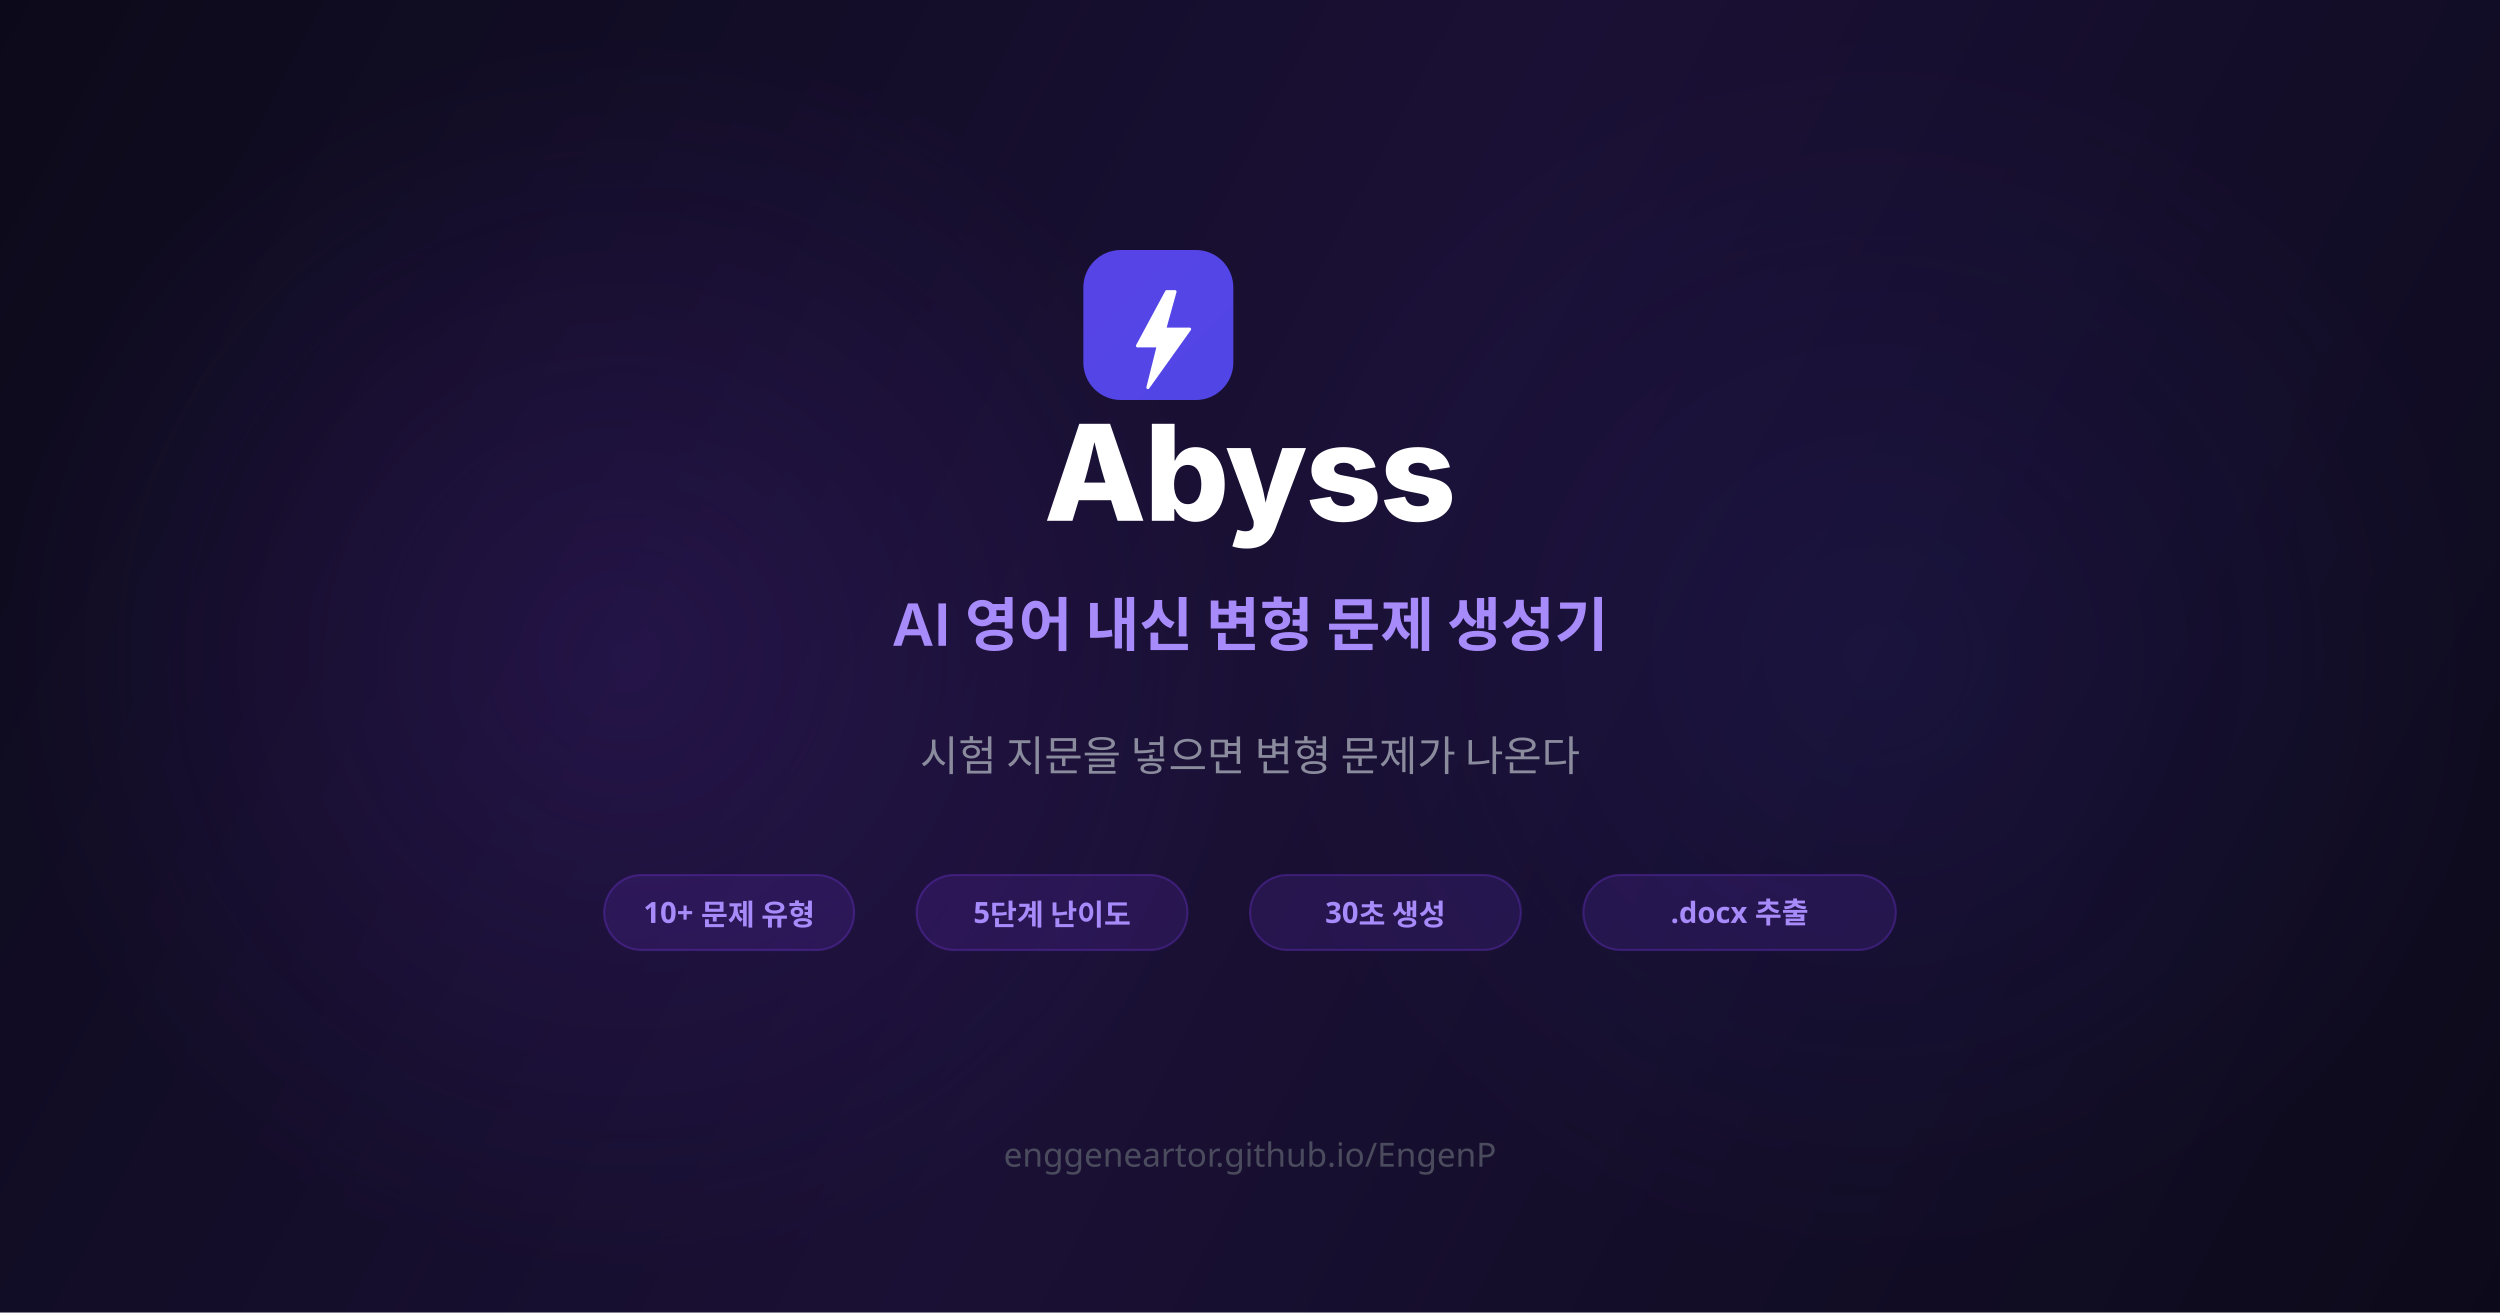
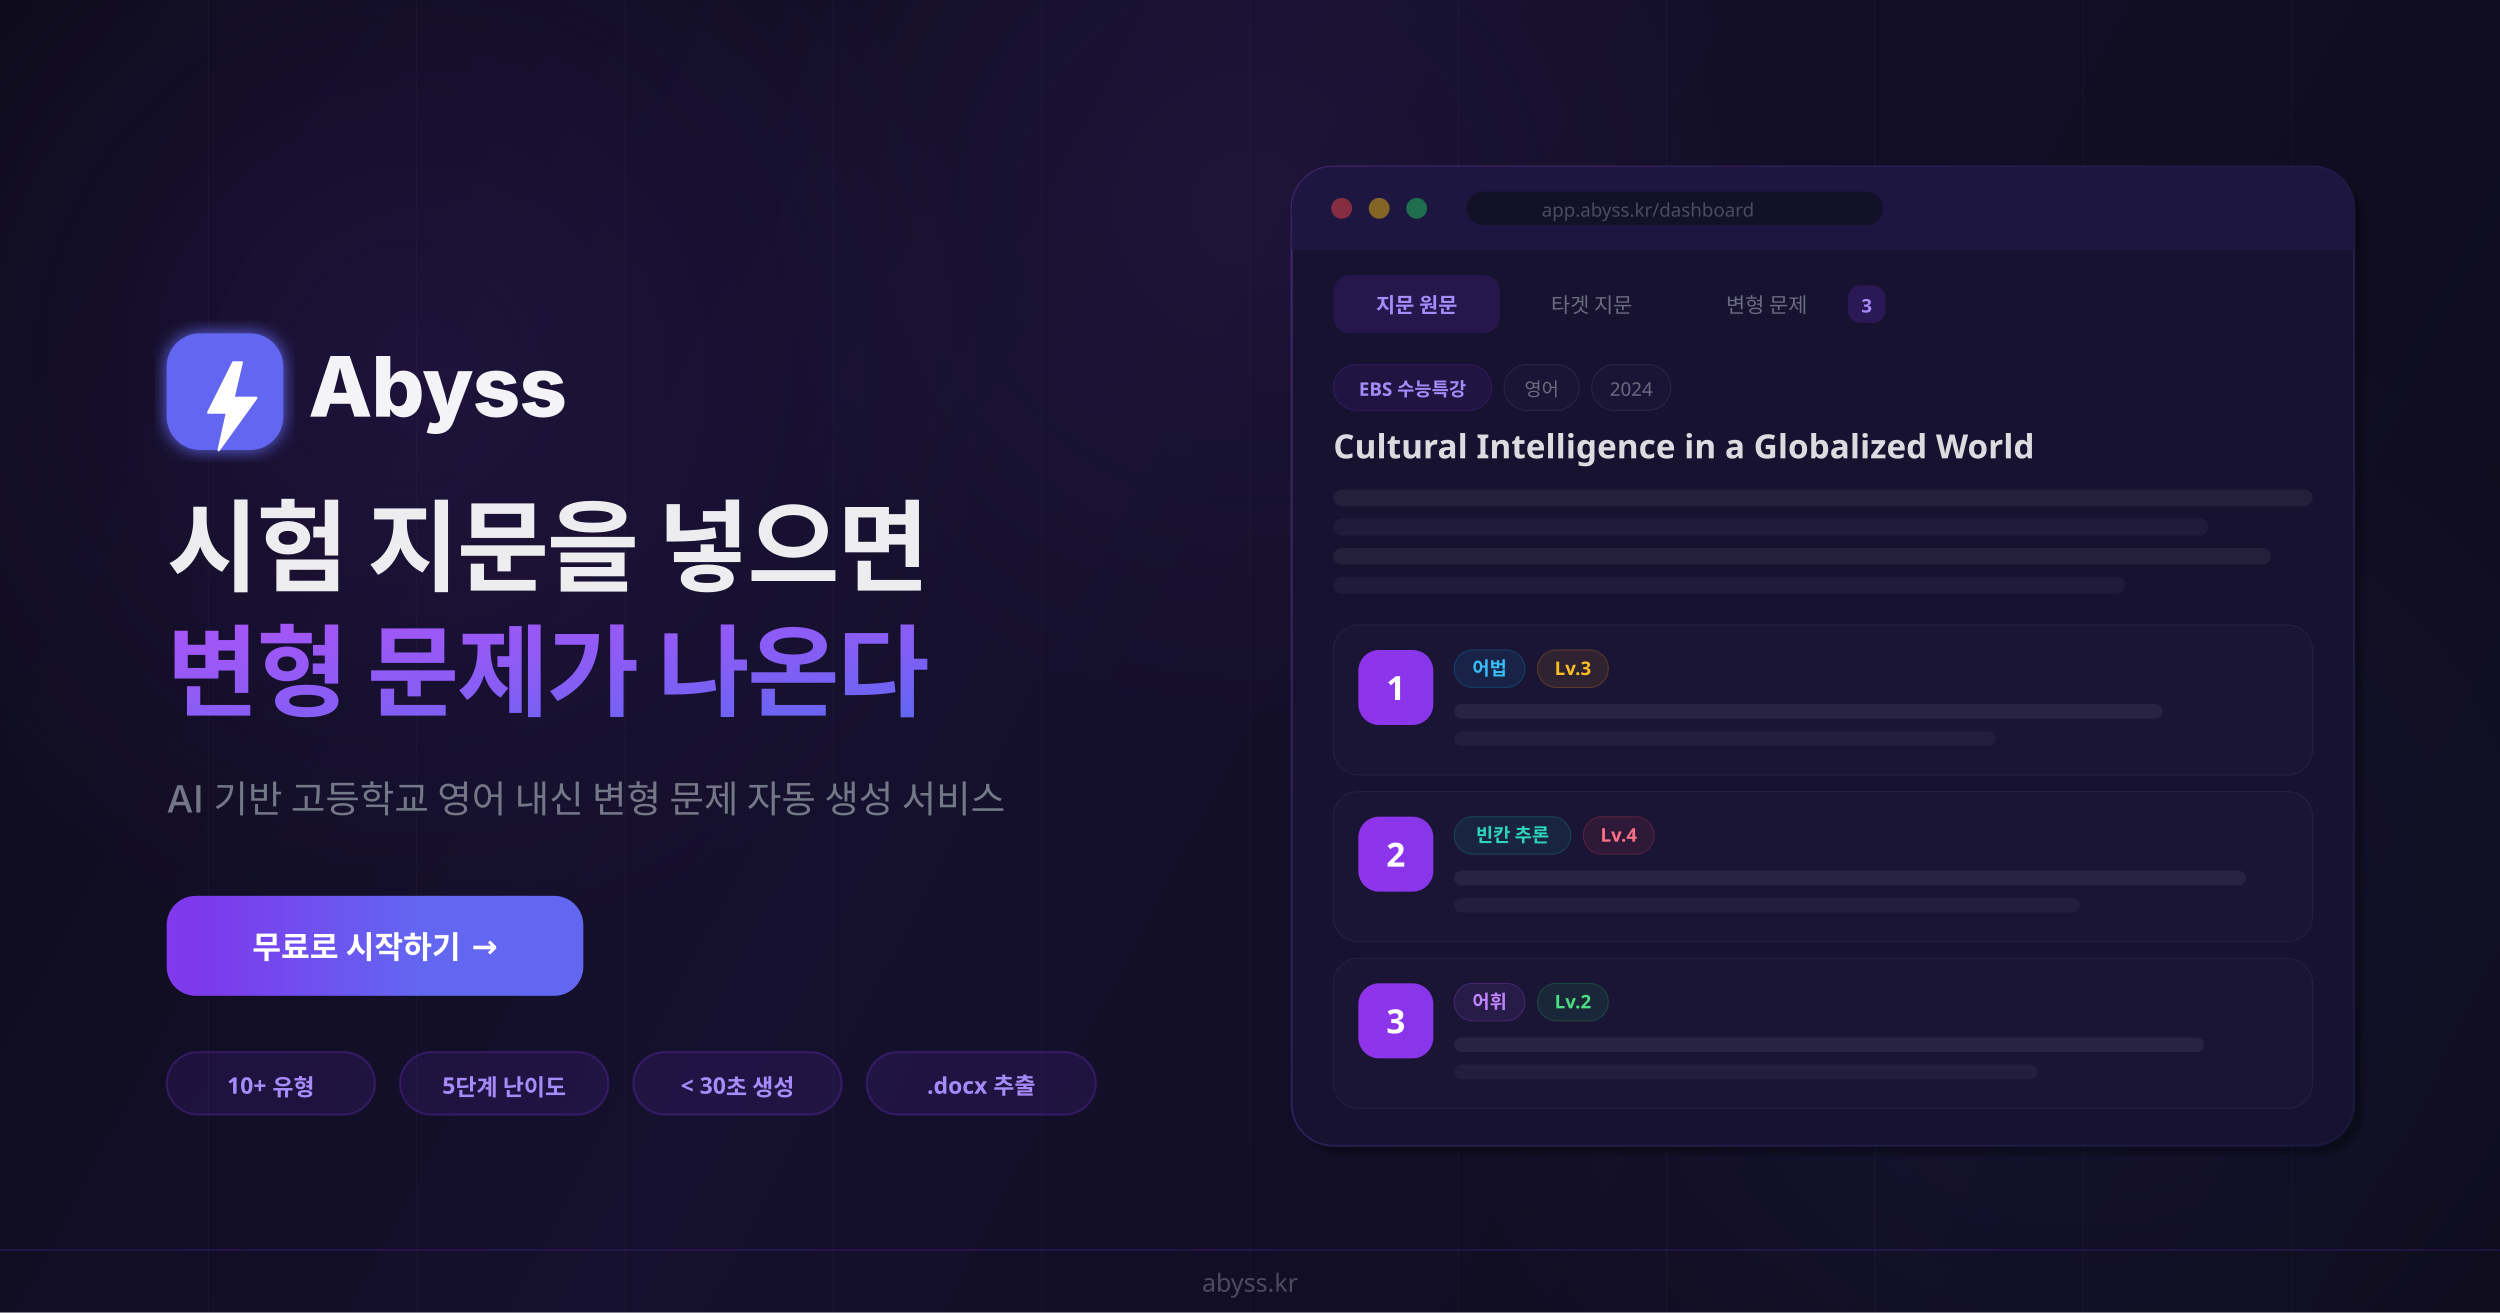
<svg xmlns="http://www.w3.org/2000/svg" width="1200" height="630" viewBox="0 0 1200 630" fill="none">
  <defs>
    <linearGradient id="bg" x1="0" y1="0" x2="1200" y2="630" gradientUnits="userSpaceOnUse">
-       <stop offset="0%" stop-color="#0c0a1a" />
-       <stop offset="50%" stop-color="#1a1035" />
-       <stop offset="100%" stop-color="#0c0a1a" />
+       <stop offset="0%" stop-color="#0d0b1a" />
+       <stop offset="40%" stop-color="#15102d" />
+       <stop offset="100%" stop-color="#0d0b1a" />
    </linearGradient>
-     <linearGradient id="accent" x1="0" y1="0" x2="400" y2="400" gradientUnits="userSpaceOnUse">
-       <stop offset="0%" stop-color="#7c3aed" />
-       <stop offset="100%" stop-color="#4f46e5" />
+     <linearGradient id="purple-grad" x1="0" y1="0" x2="1" y2="1">
+       <stop offset="0%" stop-color="#a855f7" />
+       <stop offset="50%" stop-color="#8b5cf6" />
+       <stop offset="100%" stop-color="#6366f1" />
    </linearGradient>
-     <radialGradient id="glow1" cx="300" cy="315" r="300" gradientUnits="userSpaceOnUse">
-       <stop offset="0%" stop-color="#7c3aed" stop-opacity="0.15" />
+     <linearGradient id="logo-grad" x1="0" y1="0" x2="60" y2="60" gradientUnits="userSpaceOnUse">
+       <stop offset="0%" stop-color="#a855f7" />
+       <stop offset="50%" stop-color="#8b5cf6" />
+       <stop offset="100%" stop-color="#6366f1" />
+     </linearGradient>
+     <linearGradient id="card-border" x1="0" y1="0" x2="1" y2="1">
+       <stop offset="0%" stop-color="#a855f7" stop-opacity="0.3" />
+       <stop offset="100%" stop-color="#6366f1" stop-opacity="0.1" />
+     </linearGradient>
+     <linearGradient id="cta-grad" x1="0" y1="0" x2="200" y2="0" gradientUnits="userSpaceOnUse">
+       <stop offset="0%" stop-color="#9333ea" />
+       <stop offset="50%" stop-color="#7c3aed" />
+       <stop offset="100%" stop-color="#6366f1" />
+     </linearGradient>
+     <radialGradient id="orb1" cx="200" cy="180" r="280" gradientUnits="userSpaceOnUse">
+       <stop offset="0%" stop-color="#7c3aed" stop-opacity="0.12" />
      <stop offset="100%" stop-color="#7c3aed" stop-opacity="0" />
    </radialGradient>
-     <radialGradient id="glow2" cx="900" cy="315" r="300" gradientUnits="userSpaceOnUse">
-       <stop offset="0%" stop-color="#4f46e5" stop-opacity="0.1" />
-       <stop offset="100%" stop-color="#4f46e5" stop-opacity="0" />
+     <radialGradient id="orb2" cx="1000" cy="450" r="320" gradientUnits="userSpaceOnUse">
+       <stop offset="0%" stop-color="#6366f1" stop-opacity="0.08" />
+       <stop offset="100%" stop-color="#6366f1" stop-opacity="0" />
    </radialGradient>
+     <radialGradient id="orb3" cx="600" cy="100" r="250" gradientUnits="userSpaceOnUse">
+       <stop offset="0%" stop-color="#a855f7" stop-opacity="0.06" />
+       <stop offset="100%" stop-color="#a855f7" stop-opacity="0" />
+     </radialGradient>
+     <filter id="glass-blur" x="-10%" y="-10%" width="120%" height="120%">
+       <feGaussianBlur in="SourceGraphic" stdDeviation="1" />
+     </filter>
+     <filter id="glow">
+       <feGaussianBlur stdDeviation="8" result="blur" />
+       <feComposite in="SourceGraphic" in2="blur" operator="over" />
+     </filter>
+     <filter id="glow-sm">
+       <feGaussianBlur stdDeviation="4" result="blur" />
+       <feComposite in="SourceGraphic" in2="blur" operator="over" />
+     </filter>
  </defs>
  <rect width="1200" height="630" fill="url(#bg)" />
-   <rect width="1200" height="630" fill="url(#glow1)" />
-   <rect width="1200" height="630" fill="url(#glow2)" />
-   <rect x="520" y="120" width="72" height="72" rx="18" fill="url(#accent)" />
-   <path d="M560 140l-14 26h10l-5 20 20-28h-12l5-18z" fill="white" stroke="white" stroke-width="1.5" stroke-linejoin="round" />
-   <text x="600" y="250" text-anchor="middle" fill="white" font-family="system-ui, -apple-system, sans-serif" font-size="64" font-weight="800" letter-spacing="-1">Abyss</text>
-   <text x="600" y="310" text-anchor="middle" fill="#a78bfa" font-family="system-ui, -apple-system, sans-serif" font-size="28" font-weight="600">AI 영어 내신 변형 문제 생성기</text>
-   <text x="600" y="370" text-anchor="middle" fill="#8b8b9e" font-family="system-ui, -apple-system, sans-serif" font-size="20">시험 지문을 넣으면 변형 문제가 나온다</text>
-   <rect x="290" y="420" width="120" height="36" rx="18" fill="#7c3aed" fill-opacity="0.15" stroke="#7c3aed" stroke-opacity="0.3" />
-   <text x="350" y="443" text-anchor="middle" fill="#a78bfa" font-family="system-ui, sans-serif" font-size="14" font-weight="600">10+ 문제 유형</text>
-   <rect x="440" y="420" width="130" height="36" rx="18" fill="#7c3aed" fill-opacity="0.15" stroke="#7c3aed" stroke-opacity="0.3" />
-   <text x="505" y="443" text-anchor="middle" fill="#a78bfa" font-family="system-ui, sans-serif" font-size="14" font-weight="600">5단계 난이도</text>
-   <rect x="600" y="420" width="130" height="36" rx="18" fill="#7c3aed" fill-opacity="0.15" stroke="#7c3aed" stroke-opacity="0.3" />
-   <text x="665" y="443" text-anchor="middle" fill="#a78bfa" font-family="system-ui, sans-serif" font-size="14" font-weight="600">30초 생성</text>
-   <rect x="760" y="420" width="150" height="36" rx="18" fill="#7c3aed" fill-opacity="0.15" stroke="#7c3aed" stroke-opacity="0.3" />
-   <text x="835" y="443" text-anchor="middle" fill="#a78bfa" font-family="system-ui, sans-serif" font-size="14" font-weight="600">.docx 추출</text>
-   <text x="600" y="560" text-anchor="middle" fill="#4b4b5e" font-family="system-ui, sans-serif" font-size="16">enggeneartor.github.io/EngenP</text>
+   <rect width="1200" height="630" fill="url(#orb1)" />
+   <rect width="1200" height="630" fill="url(#orb2)" />
+   <rect width="1200" height="630" fill="url(#orb3)" />
+   <g opacity="0.03">
+     <line x1="0" y1="0" x2="0" y2="630" stroke="white" stroke-width="0.5" transform="translate(100,0)" />
+     <line x1="0" y1="0" x2="0" y2="630" stroke="white" stroke-width="0.5" transform="translate(200,0)" />
+     <line x1="0" y1="0" x2="0" y2="630" stroke="white" stroke-width="0.5" transform="translate(300,0)" />
+     <line x1="0" y1="0" x2="0" y2="630" stroke="white" stroke-width="0.5" transform="translate(400,0)" />
+     <line x1="0" y1="0" x2="0" y2="630" stroke="white" stroke-width="0.5" transform="translate(500,0)" />
+     <line x1="0" y1="0" x2="0" y2="630" stroke="white" stroke-width="0.5" transform="translate(600,0)" />
+     <line x1="0" y1="0" x2="0" y2="630" stroke="white" stroke-width="0.5" transform="translate(700,0)" />
+     <line x1="0" y1="0" x2="0" y2="630" stroke="white" stroke-width="0.5" transform="translate(800,0)" />
+     <line x1="0" y1="0" x2="0" y2="630" stroke="white" stroke-width="0.5" transform="translate(900,0)" />
+     <line x1="0" y1="0" x2="0" y2="630" stroke="white" stroke-width="0.5" transform="translate(1000,0)" />
+     <line x1="0" y1="0" x2="0" y2="630" stroke="white" stroke-width="0.5" transform="translate(1100,0)" />
+   </g>
+   <g filter="url(#glow-sm)">
+     <rect x="80" y="160" width="56" height="56" rx="16" fill="url(#logo-grad)" />
+   </g>
+   <path d="M112 174l-12 24h9l-4 18 18-25h-11l4-17z" fill="white" stroke="white" stroke-width="1.2" stroke-linejoin="round" />
+   <text x="148" y="200" fill="white" font-family="system-ui, -apple-system, 'Segoe UI', sans-serif" font-size="40" font-weight="800" letter-spacing="-0.5" opacity="0.95">Abyss</text>
+   <text x="80" y="280" fill="white" font-family="system-ui, -apple-system, sans-serif" font-size="48" font-weight="800" letter-spacing="-1" opacity="0.92">시험 지문을 넣으면</text>
+   <text x="80" y="340" fill="url(#purple-grad)" font-family="system-ui, -apple-system, sans-serif" font-size="48" font-weight="800" letter-spacing="-1">변형 문제가 나온다</text>
+   <text x="80" y="390" fill="#9ca3af" font-family="system-ui, -apple-system, sans-serif" font-size="18" font-weight="500" opacity="0.7">AI 기반 고등학교 영어 내신 변형 문제 자동 생성 서비스</text>
+   <rect x="80" y="430" width="200" height="48" rx="14" fill="url(#cta-grad)" />
+   <text x="180" y="460" text-anchor="middle" fill="white" font-family="system-ui, sans-serif" font-size="15" font-weight="700">무료로 시작하기 →</text>
+   <g transform="translate(80, 505)">
+     <rect width="100" height="30" rx="15" fill="#7c3aed" fill-opacity="0.12" stroke="#7c3aed" stroke-opacity="0.25" stroke-width="1" />
+     <text x="50" y="20" text-anchor="middle" fill="#a78bfa" font-family="system-ui, sans-serif" font-size="11" font-weight="600">10+ 유형</text>
+     <rect x="112" width="100" height="30" rx="15" fill="#7c3aed" fill-opacity="0.12" stroke="#7c3aed" stroke-opacity="0.25" stroke-width="1" />
+     <text x="162" y="20" text-anchor="middle" fill="#a78bfa" font-family="system-ui, sans-serif" font-size="11" font-weight="600">5단계 난이도</text>
+     <rect x="224" width="100" height="30" rx="15" fill="#7c3aed" fill-opacity="0.12" stroke="#7c3aed" stroke-opacity="0.25" stroke-width="1" />
+     <text x="274" y="20" text-anchor="middle" fill="#a78bfa" font-family="system-ui, sans-serif" font-size="11" font-weight="600">&lt; 30초 생성</text>
+     <rect x="336" width="110" height="30" rx="15" fill="#7c3aed" fill-opacity="0.12" stroke="#7c3aed" stroke-opacity="0.25" stroke-width="1" />
+     <text x="391" y="20" text-anchor="middle" fill="#a78bfa" font-family="system-ui, sans-serif" font-size="11" font-weight="600">.docx 추출</text>
+   </g>
+   <g transform="translate(620, 80)">
+     <rect x="4" y="4" width="510" height="470" rx="20" fill="#000" opacity="0.3" filter="url(#glass-blur)" />
+     <rect width="510" height="470" rx="20" fill="#161230" stroke="url(#card-border)" stroke-width="1" />
+     <rect y="0" width="510" height="40" rx="20" fill="#1c1640" />
+     <rect y="20" width="510" height="20" fill="#1c1640" />
+     <circle cx="24" cy="20" r="5" fill="#ef4444" opacity="0.5" />
+     <circle cx="42" cy="20" r="5" fill="#eab308" opacity="0.5" />
+     <circle cx="60" cy="20" r="5" fill="#22c55e" opacity="0.5" />
+     <rect x="84" y="12" width="200" height="16" rx="8" fill="#0d0b1a" opacity="0.6" />
+     <text x="120" y="24" fill="#4b4b5e" font-family="system-ui, sans-serif" font-size="9">app.abyss.kr/dashboard</text>
+     <g transform="translate(20, 52)">
+       <rect width="80" height="28" rx="8" fill="#7c3aed" fill-opacity="0.15" />
+       <text x="40" y="18" text-anchor="middle" fill="#a78bfa" font-family="system-ui, sans-serif" font-size="10" font-weight="600">지문 원문</text>
+       <rect x="88" width="72" height="28" rx="8" fill="transparent" />
+       <text x="124" y="18" text-anchor="middle" fill="#6b6b80" font-family="system-ui, sans-serif" font-size="10">타겟 지문</text>
+       <rect x="168" width="90" height="28" rx="8" fill="transparent" />
+       <text x="208" y="18" text-anchor="middle" fill="#6b6b80" font-family="system-ui, sans-serif" font-size="10">변형 문제</text>
+       <rect x="247" width="18" height="18" rx="6" y="5" fill="#7c3aed" fill-opacity="0.2" />
+       <text x="256" y="18" text-anchor="middle" fill="#a78bfa" font-family="system-ui, sans-serif" font-size="9" font-weight="700">3</text>
+     </g>
+     <g transform="translate(20, 95)">
+       <rect width="76" height="22" rx="11" fill="#7c3aed" fill-opacity="0.1" stroke="#7c3aed" stroke-opacity="0.2" stroke-width="0.5" />
+       <text x="38" y="15" text-anchor="middle" fill="#a78bfa" font-family="system-ui, sans-serif" font-size="9" font-weight="600">EBS 수능특강</text>
+       <rect x="82" width="36" height="22" rx="11" fill="#1a1535" stroke="#2a2545" stroke-width="0.5" />
+       <text x="100" y="15" text-anchor="middle" fill="#6b6b80" font-family="system-ui, sans-serif" font-size="9">영어</text>
+       <rect x="124" width="38" height="22" rx="11" fill="#1a1535" stroke="#2a2545" stroke-width="0.5" />
+       <text x="143" y="15" text-anchor="middle" fill="#6b6b80" font-family="system-ui, sans-serif" font-size="9">2024</text>
+     </g>
+     <text x="20" y="140" fill="white" font-family="system-ui, sans-serif" font-size="16" font-weight="700" opacity="0.85">Cultural Intelligence in a Globalized World</text>
+     <rect x="20" y="155" width="470" height="8" rx="4" fill="white" opacity="0.06" />
+     <rect x="20" y="169" width="420" height="8" rx="4" fill="white" opacity="0.04" />
+     <rect x="20" y="183" width="450" height="8" rx="4" fill="white" opacity="0.06" />
+     <rect x="20" y="197" width="380" height="8" rx="4" fill="white" opacity="0.04" />
+     <g transform="translate(20, 220)">
+       <rect width="470" height="72" rx="12" fill="#1a1535" stroke="#252040" stroke-width="0.5" />
+       <rect x="12" y="12" width="36" height="36" rx="10" fill="url(#cta-grad)" />
+       <text x="30" y="36" text-anchor="middle" fill="white" font-family="system-ui, sans-serif" font-size="16" font-weight="800">1</text>
+       <rect x="58" y="12" width="34" height="18" rx="9" fill="#0ea5e9" fill-opacity="0.1" stroke="#0ea5e9" stroke-opacity="0.25" stroke-width="0.5" />
+       <text x="75" y="24" text-anchor="middle" fill="#38bdf8" font-family="system-ui, sans-serif" font-size="9" font-weight="600">어법</text>
+       <rect x="98" y="12" width="34" height="18" rx="9" fill="#f59e0b" fill-opacity="0.1" stroke="#f59e0b" stroke-opacity="0.25" stroke-width="0.5" />
+       <text x="115" y="24" text-anchor="middle" fill="#fbbf24" font-family="system-ui, sans-serif" font-size="9" font-weight="600">Lv.3</text>
+       <rect x="58" y="38" width="340" height="7" rx="3.5" fill="white" opacity="0.06" />
+       <rect x="58" y="51" width="260" height="7" rx="3.5" fill="white" opacity="0.04" />
+     </g>
+     <g transform="translate(20, 300)">
+       <rect width="470" height="72" rx="12" fill="#1a1535" stroke="#252040" stroke-width="0.5" />
+       <rect x="12" y="12" width="36" height="36" rx="10" fill="url(#cta-grad)" />
+       <text x="30" y="36" text-anchor="middle" fill="white" font-family="system-ui, sans-serif" font-size="16" font-weight="800">2</text>
+       <rect x="58" y="12" width="56" height="18" rx="9" fill="#14b8a6" fill-opacity="0.1" stroke="#14b8a6" stroke-opacity="0.25" stroke-width="0.5" />
+       <text x="86" y="24" text-anchor="middle" fill="#2dd4bf" font-family="system-ui, sans-serif" font-size="9" font-weight="600">빈칸 추론</text>
+       <rect x="120" y="12" width="34" height="18" rx="9" fill="#f43f5e" fill-opacity="0.1" stroke="#f43f5e" stroke-opacity="0.25" stroke-width="0.5" />
+       <text x="137" y="24" text-anchor="middle" fill="#fb7185" font-family="system-ui, sans-serif" font-size="9" font-weight="600">Lv.4</text>
+       <rect x="58" y="38" width="380" height="7" rx="3.5" fill="white" opacity="0.06" />
+       <rect x="58" y="51" width="300" height="7" rx="3.5" fill="white" opacity="0.04" />
+     </g>
+     <g transform="translate(20, 380)">
+       <rect width="470" height="72" rx="12" fill="#1a1535" stroke="#252040" stroke-width="0.5" />
+       <rect x="12" y="12" width="36" height="36" rx="10" fill="url(#cta-grad)" />
+       <text x="30" y="36" text-anchor="middle" fill="white" font-family="system-ui, sans-serif" font-size="16" font-weight="800">3</text>
+       <rect x="58" y="12" width="34" height="18" rx="9" fill="#a855f7" fill-opacity="0.1" stroke="#a855f7" stroke-opacity="0.25" stroke-width="0.5" />
+       <text x="75" y="24" text-anchor="middle" fill="#c084fc" font-family="system-ui, sans-serif" font-size="9" font-weight="600">어휘</text>
+       <rect x="98" y="12" width="34" height="18" rx="9" fill="#22c55e" fill-opacity="0.1" stroke="#22c55e" stroke-opacity="0.25" stroke-width="0.5" />
+       <text x="115" y="24" text-anchor="middle" fill="#4ade80" font-family="system-ui, sans-serif" font-size="9" font-weight="600">Lv.2</text>
+       <rect x="58" y="38" width="360" height="7" rx="3.5" fill="white" opacity="0.06" />
+       <rect x="58" y="51" width="280" height="7" rx="3.5" fill="white" opacity="0.04" />
+     </g>
+   </g>
+   <line x1="0" y1="600" x2="1200" y2="600" stroke="#7c3aed" stroke-opacity="0.15" />
+   <text x="600" y="620" text-anchor="middle" fill="#4b4b5e" font-family="system-ui, sans-serif" font-size="12" font-weight="500">abyss.kr</text>
</svg>
